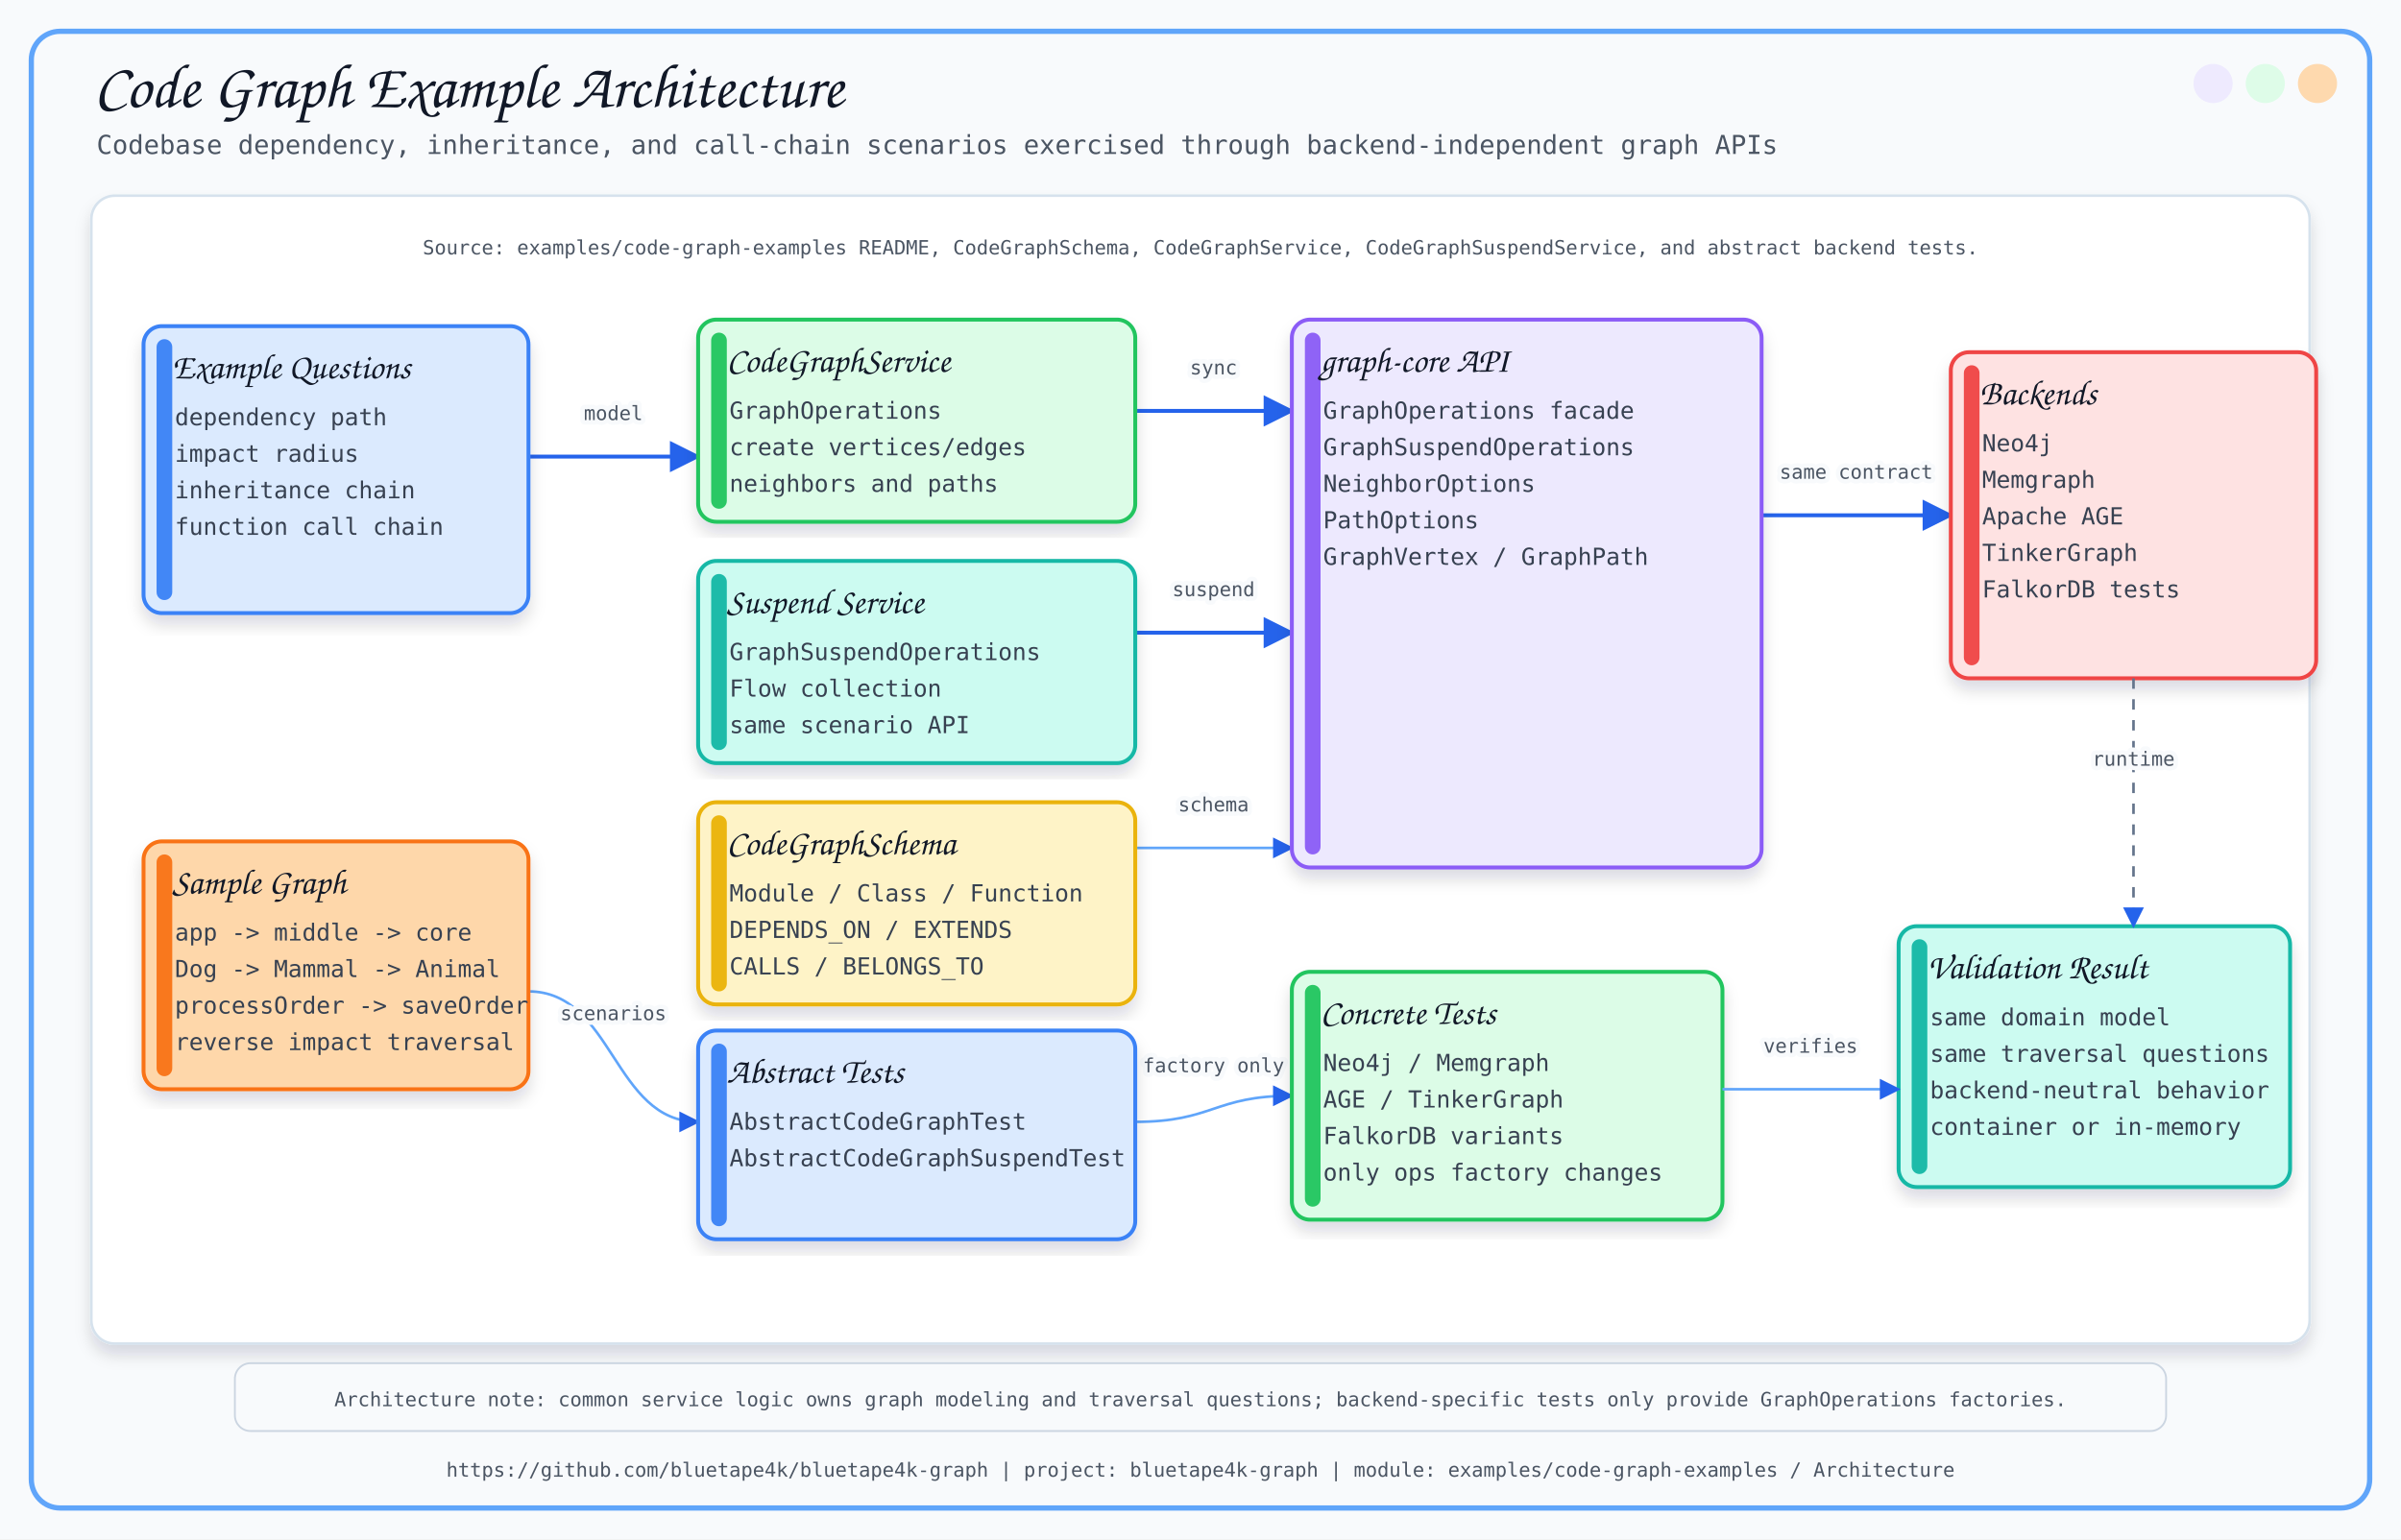
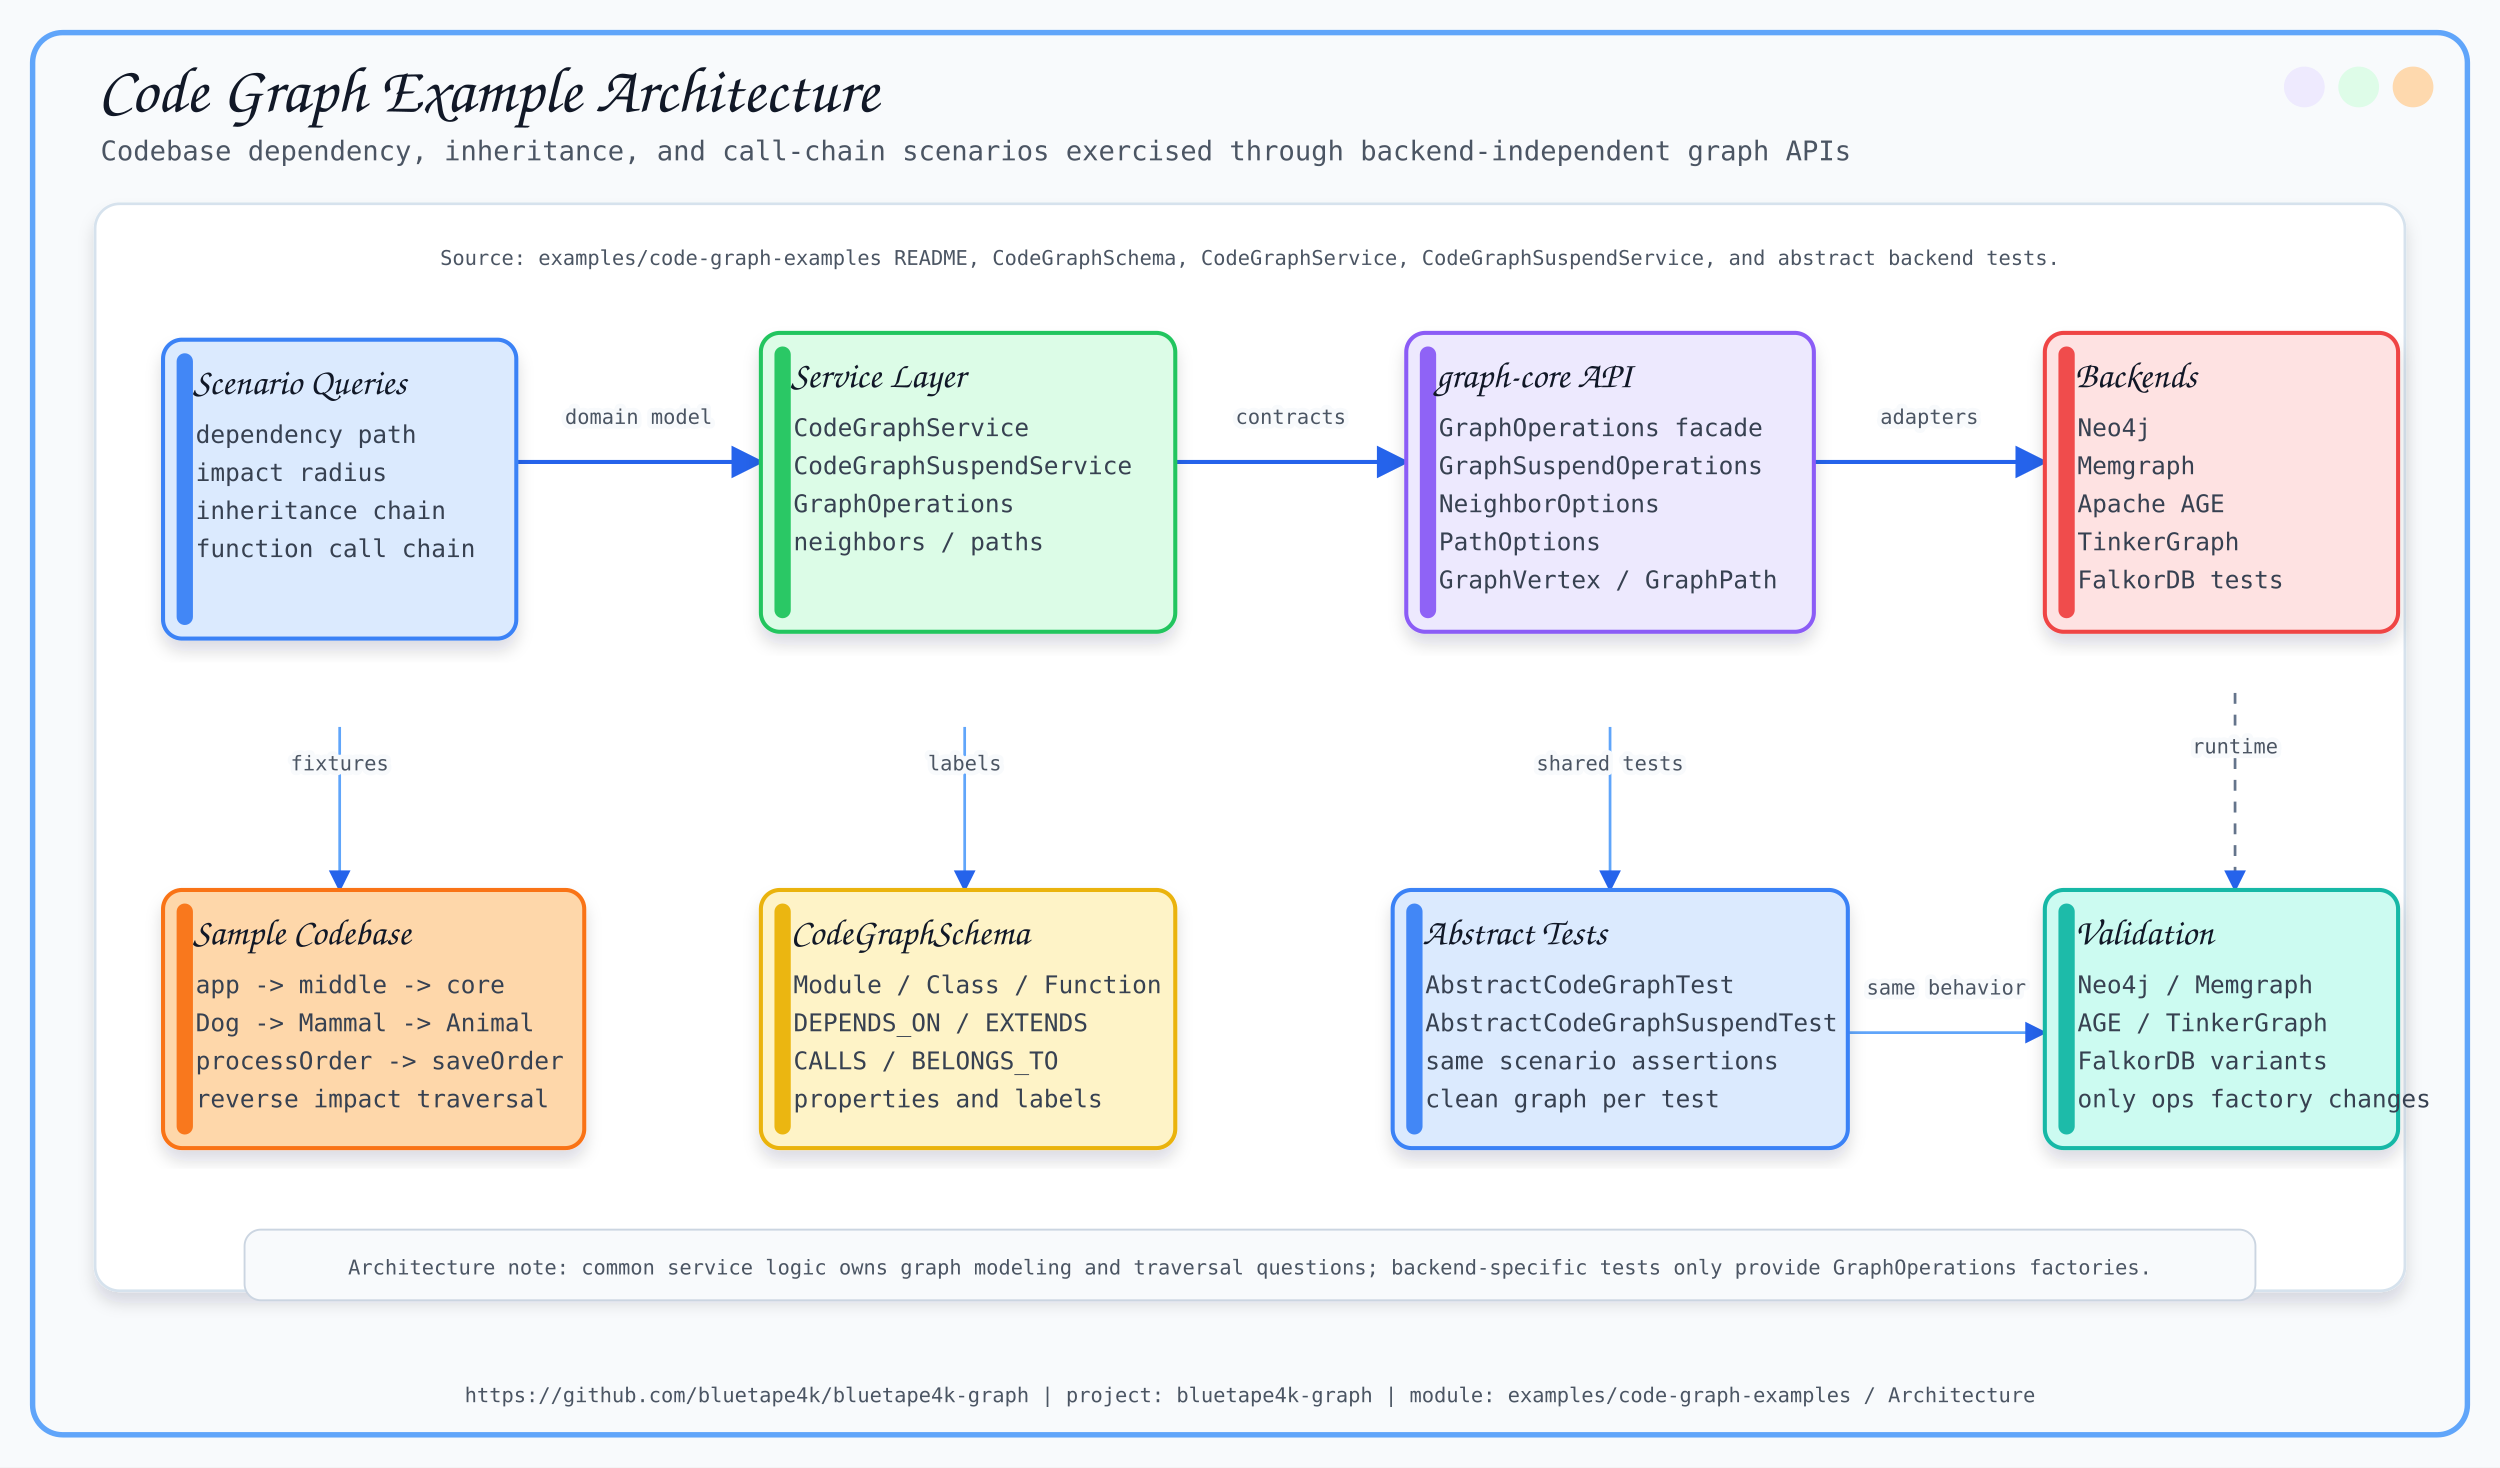
- <svg xmlns="http://www.w3.org/2000/svg" width="1840" height="1180" viewBox="0 0 1840 1180">
+ <svg xmlns="http://www.w3.org/2000/svg" width="1840" height="1080" viewBox="0 0 1840 1080">
  <defs>
    <filter id="softShadow" x="-8%" y="-8%" width="116%" height="116%">
      <feDropShadow dx="0" dy="8" stdDeviation="6" flood-color="#0F172A" flood-opacity="0.14" />
    </filter>
    <marker id="arrow" viewBox="0 0 10 10" refX="9" refY="5" markerWidth="8" markerHeight="8" orient="auto-start-reverse">
      <path d="M 0 0 L 10 5 L 0 10 z" fill="#2563EB" />
    </marker>
  </defs>
  <style>
      .title { font-family: 'Architects Daughter', cursive; font-size: 48px; fill: #111827; }
      .subtitle { font-family: 'Comic Mono', monospace; font-size: 20px; fill: #4B5563; }
      .label { font-family: 'Architects Daughter', cursive; font-size: 27px; fill: #111827; }
      .small { font-family: 'Comic Mono', monospace; font-size: 18px; fill: #374151; }
      .tiny { font-family: 'Comic Mono', monospace; font-size: 15px; fill: #4B5563; }
      .card { filter: url(#softShadow); }
      .line { stroke: #2563EB; stroke-width: 3; fill: none; marker-end: url(#arrow); }
      .thin { stroke: #60A5FA; stroke-width: 2; fill: none; marker-end: url(#arrow); }
      .dash { stroke: #64748B; stroke-width: 2; stroke-dasharray: 8 8; fill: none; marker-end: url(#arrow); }
    </style>
-   <rect x="0" y="0" width="1840" height="1180" fill="#F8FAFC" />
-   <rect x="24" y="24" width="1792" height="1132" rx="22" fill="none" stroke="#60A5FA" stroke-width="4" />
+   <rect x="0" y="0" width="1840" height="1080" fill="#F8FAFC" />
+   <rect x="24" y="24" width="1792" height="1032" rx="22" fill="none" stroke="#60A5FA" stroke-width="4" />
  <circle cx="1776" cy="64" r="15" fill="#FED7AA" opacity="0.95" />
  <circle cx="1736" cy="64" r="15" fill="#DCFCE7" opacity="0.95" />
  <circle cx="1696" cy="64" r="15" fill="#EDE9FE" opacity="0.95" />
  <text x="72" y="82" class="title">Code Graph Example Architecture</text>
  <text x="74" y="118" class="subtitle">Codebase dependency, inheritance, and call-chain scenarios exercised through backend-independent graph APIs</text>
-   <text x="920.0" y="1132" text-anchor="middle" class="tiny">https://github.com/bluetape4k/bluetape4k-graph | project: bluetape4k-graph | module: examples/code-graph-examples / Architecture</text>
-   <rect x="70" y="150" width="1700" height="880" rx="18" fill="#FFFFFF" stroke="#D6E2ED" stroke-width="2" filter="url(#softShadow)" />
+   <text x="920.0" y="1032" text-anchor="middle" class="tiny">https://github.com/bluetape4k/bluetape4k-graph | project: bluetape4k-graph | module: examples/code-graph-examples / Architecture</text>
+   <rect x="70" y="150" width="1700" height="800" rx="18" fill="#FFFFFF" stroke="#D6E2ED" stroke-width="2" filter="url(#softShadow)" />
  <text x="920" y="195" text-anchor="middle" class="tiny">Source: examples/code-graph-examples README, CodeGraphSchema, CodeGraphService, CodeGraphSuspendService, and abstract backend tests.</text>
-   <path d="M 405 350 C 470.0 350, 470.0 350, 535 350" class="line" />
-   <text x="470.0" y="322.0" text-anchor="middle" class="tiny" stroke="#F8FAFC" stroke-width="7" stroke-linejoin="round">model</text>
-   <text x="470.0" y="322.0" text-anchor="middle" class="tiny">model</text>
-   <path d="M 870 315 C 930.0 315, 930.0 315, 990 315" class="line" />
-   <text x="930.0" y="287.0" text-anchor="middle" class="tiny" stroke="#F8FAFC" stroke-width="7" stroke-linejoin="round">sync</text>
-   <text x="930.0" y="287.0" text-anchor="middle" class="tiny">sync</text>
-   <path d="M 870 485 C 930.0 485, 930.0 485, 990 485" class="line" />
-   <text x="930.0" y="457.0" text-anchor="middle" class="tiny" stroke="#F8FAFC" stroke-width="7" stroke-linejoin="round">suspend</text>
-   <text x="930.0" y="457.0" text-anchor="middle" class="tiny">suspend</text>
-   <path d="M 870 650 C 930.0 650, 930.0 650, 990 650" class="thin" />
-   <text x="930.0" y="622.0" text-anchor="middle" class="tiny" stroke="#F8FAFC" stroke-width="7" stroke-linejoin="round">schema</text>
-   <text x="930.0" y="622.0" text-anchor="middle" class="tiny">schema</text>
-   <path d="M 1350 395 C 1422.5 395, 1422.5 395, 1495 395" class="line" />
-   <text x="1422.5" y="367.0" text-anchor="middle" class="tiny" stroke="#F8FAFC" stroke-width="7" stroke-linejoin="round">same contract</text>
-   <text x="1422.5" y="367.0" text-anchor="middle" class="tiny">same contract</text>
-   <path d="M 405 760 C 470.0 760, 470.0 860, 535 860" class="thin" />
-   <text x="470.0" y="782.0" text-anchor="middle" class="tiny" stroke="#F8FAFC" stroke-width="7" stroke-linejoin="round">scenarios</text>
-   <text x="470.0" y="782.0" text-anchor="middle" class="tiny">scenarios</text>
-   <path d="M 870 860 C 930.0 860, 930.0 840, 990 840" class="thin" />
-   <text x="930.0" y="822.0" text-anchor="middle" class="tiny" stroke="#F8FAFC" stroke-width="7" stroke-linejoin="round">factory only</text>
-   <text x="930.0" y="822.0" text-anchor="middle" class="tiny">factory only</text>
-   <rect x="110" y="250" width="295" height="220" rx="14" fill="#DBEAFE" stroke="#3B82F6" stroke-width="3" class="card" />
-   <rect x="120" y="260" width="12" height="200" rx="6" fill="#3B82F6" opacity="0.95" />
-   <text x="132" y="290" class="label">Example Questions</text>
-   <text x="134" y="326" class="small">dependency path</text>
-   <text x="134" y="354" class="small">impact radius</text>
-   <text x="134" y="382" class="small">inheritance chain</text>
-   <text x="134" y="410" class="small">function call chain</text>
-   <rect x="535" y="245" width="335" height="155" rx="14" fill="#DCFCE7" stroke="#22C55E" stroke-width="3" class="card" />
-   <rect x="545" y="255" width="12" height="135" rx="6" fill="#22C55E" opacity="0.95" />
-   <text x="557" y="285" class="label">CodeGraphService</text>
-   <text x="559" y="321" class="small">GraphOperations</text>
-   <text x="559" y="349" class="small">create vertices/edges</text>
-   <text x="559" y="377" class="small">neighbors and paths</text>
-   <rect x="535" y="430" width="335" height="155" rx="14" fill="#CCFBF1" stroke="#14B8A6" stroke-width="3" class="card" />
-   <rect x="545" y="440" width="12" height="135" rx="6" fill="#14B8A6" opacity="0.95" />
-   <text x="557" y="470" class="label">Suspend Service</text>
-   <text x="559" y="506" class="small">GraphSuspendOperations</text>
-   <text x="559" y="534" class="small">Flow collection</text>
-   <text x="559" y="562" class="small">same scenario API</text>
-   <rect x="535" y="615" width="335" height="155" rx="14" fill="#FEF3C7" stroke="#EAB308" stroke-width="3" class="card" />
-   <rect x="545" y="625" width="12" height="135" rx="6" fill="#EAB308" opacity="0.95" />
-   <text x="557" y="655" class="label">CodeGraphSchema</text>
-   <text x="559" y="691" class="small">Module / Class / Function</text>
-   <text x="559" y="719" class="small">DEPENDS_ON / EXTENDS</text>
-   <text x="559" y="747" class="small">CALLS / BELONGS_TO</text>
-   <rect x="990" y="245" width="360" height="420" rx="14" fill="#EDE9FE" stroke="#8B5CF6" stroke-width="3" class="card" />
-   <rect x="1000" y="255" width="12" height="400" rx="6" fill="#8B5CF6" opacity="0.95" />
-   <text x="1012" y="285" class="label">graph-core API</text>
-   <text x="1014" y="321" class="small">GraphOperations facade</text>
-   <text x="1014" y="349" class="small">GraphSuspendOperations</text>
-   <text x="1014" y="377" class="small">NeighborOptions</text>
-   <text x="1014" y="405" class="small">PathOptions</text>
-   <text x="1014" y="433" class="small">GraphVertex / GraphPath</text>
-   <rect x="1495" y="270" width="280" height="250" rx="14" fill="#FEE2E2" stroke="#EF4444" stroke-width="3" class="card" />
-   <rect x="1505" y="280" width="12" height="230" rx="6" fill="#EF4444" opacity="0.95" />
-   <text x="1517" y="310" class="label">Backends</text>
-   <text x="1519" y="346" class="small">Neo4j</text>
-   <text x="1519" y="374" class="small">Memgraph</text>
-   <text x="1519" y="402" class="small">Apache AGE</text>
-   <text x="1519" y="430" class="small">TinkerGraph</text>
-   <text x="1519" y="458" class="small">FalkorDB tests</text>
-   <rect x="110" y="645" width="295" height="190" rx="14" fill="#FED7AA" stroke="#F97316" stroke-width="3" class="card" />
-   <rect x="120" y="655" width="12" height="170" rx="6" fill="#F97316" opacity="0.95" />
-   <text x="132" y="685" class="label">Sample Graph</text>
-   <text x="134" y="721" class="small">app -&gt; middle -&gt; core</text>
-   <text x="134" y="749" class="small">Dog -&gt; Mammal -&gt; Animal</text>
-   <text x="134" y="777" class="small">processOrder -&gt; saveOrder</text>
-   <text x="134" y="805" class="small">reverse impact traversal</text>
-   <rect x="535" y="790" width="335" height="160" rx="14" fill="#DBEAFE" stroke="#3B82F6" stroke-width="3" class="card" />
-   <rect x="545" y="800" width="12" height="140" rx="6" fill="#3B82F6" opacity="0.95" />
-   <text x="557" y="830" class="label">Abstract Tests</text>
-   <text x="559" y="866" class="small">AbstractCodeGraphTest</text>
-   <text x="559" y="894" class="small">AbstractCodeGraphSuspendTest</text>
-   <rect x="990" y="745" width="330" height="190" rx="14" fill="#DCFCE7" stroke="#22C55E" stroke-width="3" class="card" />
-   <rect x="1000" y="755" width="12" height="170" rx="6" fill="#22C55E" opacity="0.95" />
-   <text x="1012" y="785" class="label">Concrete Tests</text>
-   <text x="1014" y="821" class="small">Neo4j / Memgraph</text>
-   <text x="1014" y="849" class="small">AGE / TinkerGraph</text>
-   <text x="1014" y="877" class="small">FalkorDB variants</text>
-   <text x="1014" y="905" class="small">only ops factory changes</text>
-   <rect x="1455" y="710" width="300" height="200" rx="14" fill="#CCFBF1" stroke="#14B8A6" stroke-width="3" class="card" />
-   <rect x="1465" y="720" width="12" height="180" rx="6" fill="#14B8A6" opacity="0.95" />
-   <text x="1477" y="750" class="label">Validation Result</text>
-   <text x="1479" y="786" class="small">same domain model</text>
-   <text x="1479" y="814" class="small">same traversal questions</text>
-   <text x="1479" y="842" class="small">backend-neutral behavior</text>
-   <text x="1479" y="870" class="small">container or in-memory</text>
-   <path d="M 1320 835 C 1387.5 835, 1387.5 835, 1455 835" class="thin" />
-   <text x="1387.5" y="807.0" text-anchor="middle" class="tiny" stroke="#F8FAFC" stroke-width="7" stroke-linejoin="round">verifies</text>
-   <text x="1387.5" y="807.0" text-anchor="middle" class="tiny">verifies</text>
-   <path d="M 1635 520 C 1635.0 520, 1635.0 710, 1635 710" class="dash" />
-   <text x="1635.0" y="587.0" text-anchor="middle" class="tiny" stroke="#F8FAFC" stroke-width="7" stroke-linejoin="round">runtime</text>
-   <text x="1635.0" y="587.0" text-anchor="middle" class="tiny">runtime</text>
-   <rect x="180" y="1045" width="1480" height="52" rx="12" fill="#F8FAFC" stroke="#CBD5E1" stroke-width="1.4" />
-   <text x="920" y="1078" text-anchor="middle" class="tiny">Architecture note: common service logic owns graph modeling and traversal questions; backend-specific tests only provide GraphOperations factories.</text>
+   <path d="M 380 340 C 470.0 340, 470.0 340, 560 340" class="line" />
+   <text x="470.0" y="312.0" text-anchor="middle" class="tiny" stroke="#F8FAFC" stroke-width="7" stroke-linejoin="round">domain model</text>
+   <text x="470.0" y="312.0" text-anchor="middle" class="tiny">domain model</text>
+   <path d="M 865 340 C 950.0 340, 950.0 340, 1035 340" class="line" />
+   <text x="950.0" y="312.0" text-anchor="middle" class="tiny" stroke="#F8FAFC" stroke-width="7" stroke-linejoin="round">contracts</text>
+   <text x="950.0" y="312.0" text-anchor="middle" class="tiny">contracts</text>
+   <path d="M 1335 340 C 1420.0 340, 1420.0 340, 1505 340" class="line" />
+   <text x="1420.0" y="312.0" text-anchor="middle" class="tiny" stroke="#F8FAFC" stroke-width="7" stroke-linejoin="round">adapters</text>
+   <text x="1420.0" y="312.0" text-anchor="middle" class="tiny">adapters</text>
+   <path d="M 710 535 C 710.0 535, 710.0 655, 710 655" class="thin" />
+   <text x="710.0" y="567.0" text-anchor="middle" class="tiny" stroke="#F8FAFC" stroke-width="7" stroke-linejoin="round">labels</text>
+   <text x="710.0" y="567.0" text-anchor="middle" class="tiny">labels</text>
+   <path d="M 250 535 C 250.0 535, 250.0 655, 250 655" class="thin" />
+   <text x="250.0" y="567.0" text-anchor="middle" class="tiny" stroke="#F8FAFC" stroke-width="7" stroke-linejoin="round">fixtures</text>
+   <text x="250.0" y="567.0" text-anchor="middle" class="tiny">fixtures</text>
+   <path d="M 1185 535 C 1185.0 535, 1185.0 655, 1185 655" class="thin" />
+   <text x="1185.0" y="567.0" text-anchor="middle" class="tiny" stroke="#F8FAFC" stroke-width="7" stroke-linejoin="round">shared tests</text>
+   <text x="1185.0" y="567.0" text-anchor="middle" class="tiny">shared tests</text>
+   <path d="M 1360 760 C 1432.5 760, 1432.5 760, 1505 760" class="thin" />
+   <text x="1432.5" y="732.0" text-anchor="middle" class="tiny" stroke="#F8FAFC" stroke-width="7" stroke-linejoin="round">same behavior</text>
+   <text x="1432.5" y="732.0" text-anchor="middle" class="tiny">same behavior</text>
+   <path d="M 1645 510 C 1645.0 510, 1645.0 655, 1645 655" class="dash" />
+   <text x="1645.0" y="554.5" text-anchor="middle" class="tiny" stroke="#F8FAFC" stroke-width="7" stroke-linejoin="round">runtime</text>
+   <text x="1645.0" y="554.5" text-anchor="middle" class="tiny">runtime</text>
+   <rect x="120" y="250" width="260" height="220" rx="14" fill="#DBEAFE" stroke="#3B82F6" stroke-width="3" class="card" />
+   <rect x="130" y="260" width="12" height="200" rx="6" fill="#3B82F6" opacity="0.95" />
+   <text x="142" y="290" class="label">Scenario Queries</text>
+   <text x="144" y="326" class="small">dependency path</text>
+   <text x="144" y="354" class="small">impact radius</text>
+   <text x="144" y="382" class="small">inheritance chain</text>
+   <text x="144" y="410" class="small">function call chain</text>
+   <rect x="560" y="245" width="305" height="220" rx="14" fill="#DCFCE7" stroke="#22C55E" stroke-width="3" class="card" />
+   <rect x="570" y="255" width="12" height="200" rx="6" fill="#22C55E" opacity="0.95" />
+   <text x="582" y="285" class="label">Service Layer</text>
+   <text x="584" y="321" class="small">CodeGraphService</text>
+   <text x="584" y="349" class="small">CodeGraphSuspendService</text>
+   <text x="584" y="377" class="small">GraphOperations</text>
+   <text x="584" y="405" class="small">neighbors / paths</text>
+   <rect x="1035" y="245" width="300" height="220" rx="14" fill="#EDE9FE" stroke="#8B5CF6" stroke-width="3" class="card" />
+   <rect x="1045" y="255" width="12" height="200" rx="6" fill="#8B5CF6" opacity="0.95" />
+   <text x="1057" y="285" class="label">graph-core API</text>
+   <text x="1059" y="321" class="small">GraphOperations facade</text>
+   <text x="1059" y="349" class="small">GraphSuspendOperations</text>
+   <text x="1059" y="377" class="small">NeighborOptions</text>
+   <text x="1059" y="405" class="small">PathOptions</text>
+   <text x="1059" y="433" class="small">GraphVertex / GraphPath</text>
+   <rect x="1505" y="245" width="260" height="220" rx="14" fill="#FEE2E2" stroke="#EF4444" stroke-width="3" class="card" />
+   <rect x="1515" y="255" width="12" height="200" rx="6" fill="#EF4444" opacity="0.95" />
+   <text x="1527" y="285" class="label">Backends</text>
+   <text x="1529" y="321" class="small">Neo4j</text>
+   <text x="1529" y="349" class="small">Memgraph</text>
+   <text x="1529" y="377" class="small">Apache AGE</text>
+   <text x="1529" y="405" class="small">TinkerGraph</text>
+   <text x="1529" y="433" class="small">FalkorDB tests</text>
+   <rect x="120" y="655" width="310" height="190" rx="14" fill="#FED7AA" stroke="#F97316" stroke-width="3" class="card" />
+   <rect x="130" y="665" width="12" height="170" rx="6" fill="#F97316" opacity="0.95" />
+   <text x="142" y="695" class="label">Sample Codebase</text>
+   <text x="144" y="731" class="small">app -&gt; middle -&gt; core</text>
+   <text x="144" y="759" class="small">Dog -&gt; Mammal -&gt; Animal</text>
+   <text x="144" y="787" class="small">processOrder -&gt; saveOrder</text>
+   <text x="144" y="815" class="small">reverse impact traversal</text>
+   <rect x="560" y="655" width="305" height="190" rx="14" fill="#FEF3C7" stroke="#EAB308" stroke-width="3" class="card" />
+   <rect x="570" y="665" width="12" height="170" rx="6" fill="#EAB308" opacity="0.95" />
+   <text x="582" y="695" class="label">CodeGraphSchema</text>
+   <text x="584" y="731" class="small">Module / Class / Function</text>
+   <text x="584" y="759" class="small">DEPENDS_ON / EXTENDS</text>
+   <text x="584" y="787" class="small">CALLS / BELONGS_TO</text>
+   <text x="584" y="815" class="small">properties and labels</text>
+   <rect x="1025" y="655" width="335" height="190" rx="14" fill="#DBEAFE" stroke="#3B82F6" stroke-width="3" class="card" />
+   <rect x="1035" y="665" width="12" height="170" rx="6" fill="#3B82F6" opacity="0.95" />
+   <text x="1047" y="695" class="label">Abstract Tests</text>
+   <text x="1049" y="731" class="small">AbstractCodeGraphTest</text>
+   <text x="1049" y="759" class="small">AbstractCodeGraphSuspendTest</text>
+   <text x="1049" y="787" class="small">same scenario assertions</text>
+   <text x="1049" y="815" class="small">clean graph per test</text>
+   <rect x="1505" y="655" width="260" height="190" rx="14" fill="#CCFBF1" stroke="#14B8A6" stroke-width="3" class="card" />
+   <rect x="1515" y="665" width="12" height="170" rx="6" fill="#14B8A6" opacity="0.95" />
+   <text x="1527" y="695" class="label">Validation</text>
+   <text x="1529" y="731" class="small">Neo4j / Memgraph</text>
+   <text x="1529" y="759" class="small">AGE / TinkerGraph</text>
+   <text x="1529" y="787" class="small">FalkorDB variants</text>
+   <text x="1529" y="815" class="small">only ops factory changes</text>
+   <rect x="180" y="905" width="1480" height="52" rx="12" fill="#F8FAFC" stroke="#CBD5E1" stroke-width="1.4" />
+   <text x="920" y="938" text-anchor="middle" class="tiny">Architecture note: common service logic owns graph modeling and traversal questions; backend-specific tests only provide GraphOperations factories.</text>
</svg>
